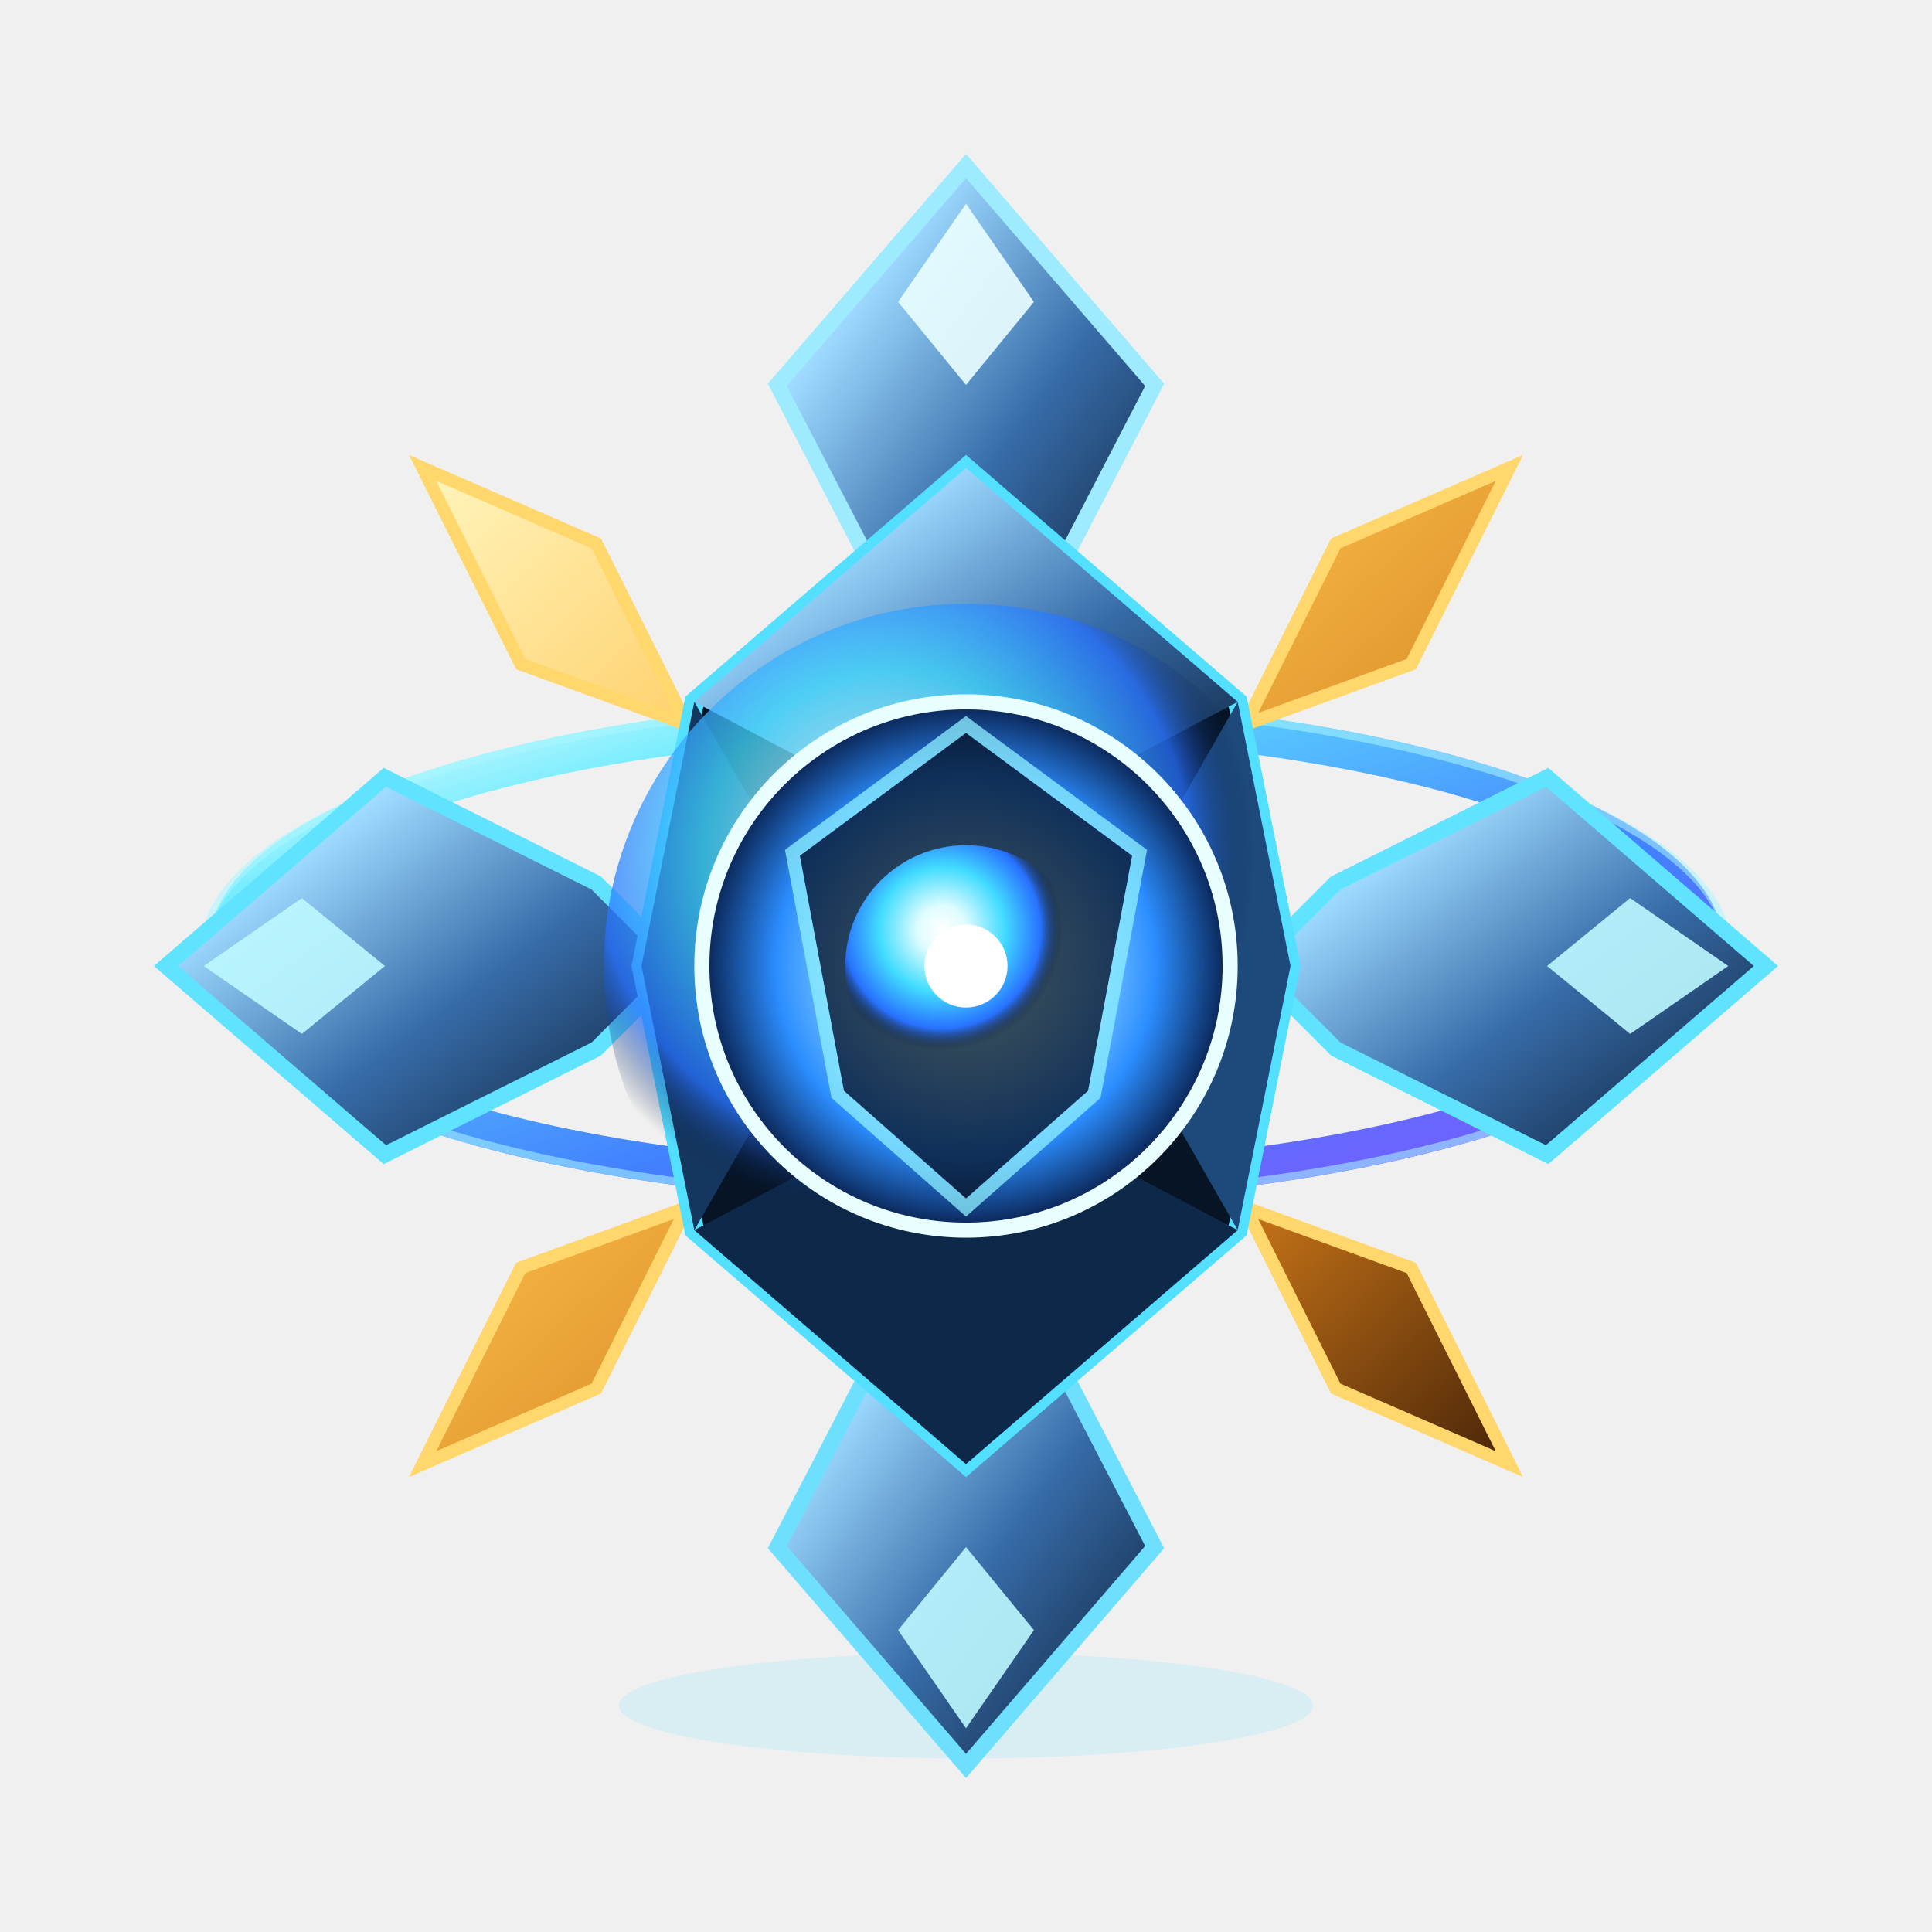
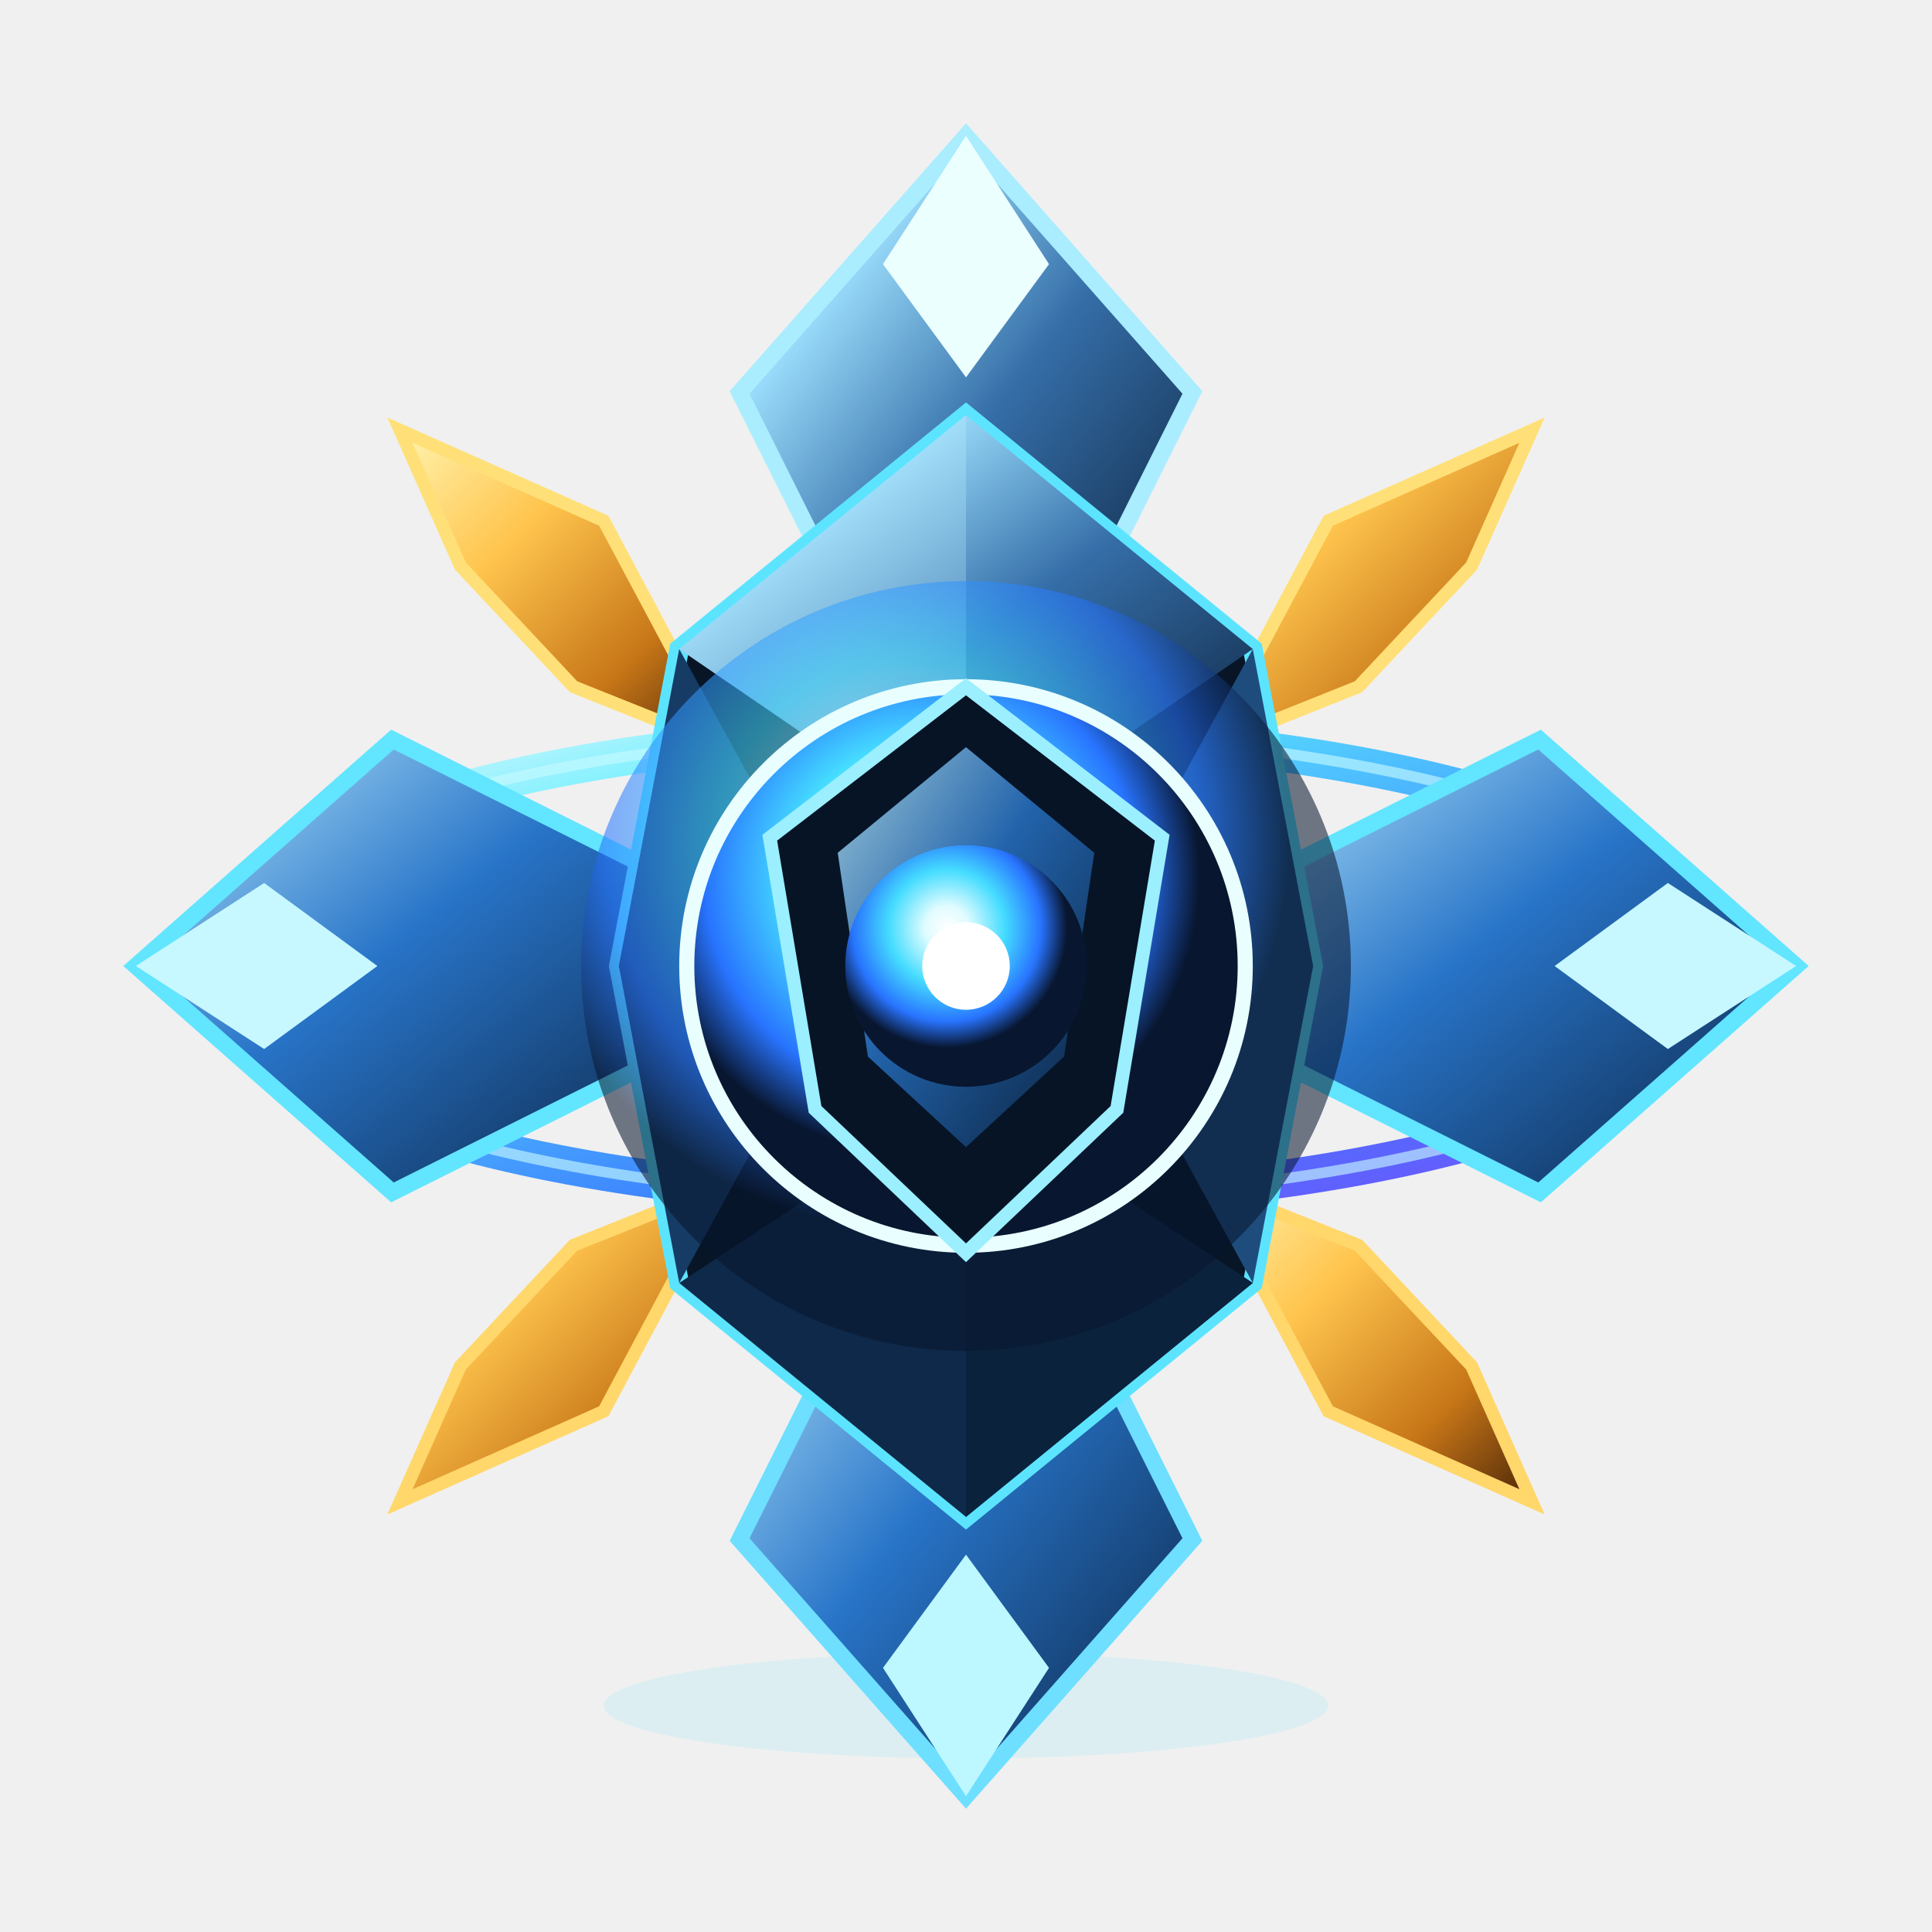
<svg xmlns="http://www.w3.org/2000/svg" viewBox="0 0 256 256">
  <defs>
-     <radialGradient id="c" cx=".4" cy=".35">
+     <radialGradient id="core" cx=".42" cy=".34">
      <stop stop-color="#fff" />
-       <stop offset=".2" stop-color="#dffcff" />
-       <stop offset=".52" stop-color="#42dcff" />
-       <stop offset=".82" stop-color="#2871ff" />
-       <stop offset="1" stop-color="#08172f" stop-opacity="0" />
+       <stop offset=".18" stop-color="#dffcff" />
+       <stop offset=".48" stop-color="#45dcff" />
+       <stop offset=".78" stop-color="#2874ff" />
+       <stop offset="1" stop-color="#08162f" />
    </radialGradient>
-     <radialGradient id="ci">
-       <stop stop-color="#fff" />
-       <stop offset=".28" stop-color="#bdf7ff" />
-       <stop offset=".72" stop-color="#2b8dff" />
-       <stop offset="1" stop-color="#09204d" />
-     </radialGradient>
-     <linearGradient id="f" x2="1" y2="1">
-       <stop stop-color="#f2fcff" />
-       <stop offset=".24" stop-color="#9dd9ff" />
-       <stop offset=".58" stop-color="#376ca8" />
-       <stop offset="1" stop-color="#09182e" />
+     <linearGradient id="ice" x1="0" y1="0" x2="1" y2="1">
+       <stop stop-color="#f4fdff" />
+       <stop offset=".22" stop-color="#9fe2ff" />
+       <stop offset=".52" stop-color="#356ea8" />
+       <stop offset="1" stop-color="#07172d" />
    </linearGradient>
-     <linearGradient id="g" x2="1" y2="1">
-       <stop stop-color="#fff5bd" />
-       <stop offset=".35" stop-color="#ffc24d" />
-       <stop offset=".75" stop-color="#c87518" />
+     <linearGradient id="ice2" x1="0" y1="0" x2="1" y2="1">
+       <stop stop-color="#bdeeff" />
+       <stop offset=".45" stop-color="#2874c8" />
+       <stop offset="1" stop-color="#0b2240" />
+     </linearGradient>
+     <linearGradient id="gold" x1="0" y1="0" x2="1" y2="1">
+       <stop stop-color="#fff4b0" />
+       <stop offset=".34" stop-color="#ffc54e" />
+       <stop offset=".72" stop-color="#c77617" />
      <stop offset="1" stop-color="#4a2508" />
    </linearGradient>
-     <linearGradient id="r" x2="1" y2="1">
-       <stop stop-color="#fff" />
-       <stop offset=".22" stop-color="#57eaff" />
-       <stop offset=".62" stop-color="#3377ff" />
-       <stop offset="1" stop-color="#7b45ff" />
+     <linearGradient id="ring" x1="0" y1="0" x2="1" y2="1">
+       <stop stop-color="#ffffff" />
+       <stop offset=".25" stop-color="#56ecff" />
+       <stop offset=".68" stop-color="#3478ff" />
+       <stop offset="1" stop-color="#7a45ff" />
    </linearGradient>
  </defs>
-   <ellipse cx="128" cy="226" rx="46" ry="7" fill="#27dfff" opacity=".12" />
-   <g transform="rotate(0 128 128)">
-     <ellipse cx="128" cy="126" rx="98" ry="31" fill="none" stroke="url(#r)" stroke-width="5" opacity=".92" />
-     <ellipse cx="128" cy="126" rx="101" ry="33" fill="none" stroke="#aaf6ff" opacity=".55" />
-   </g>
-   <g transform="rotate(0 128 128)">
-     <path d="M128 22 153 51 139 78 128 89 117 78 103 51Z" fill="url(#f)" stroke="#9eeaff" stroke-width="2.1" />
-     <path d="M128 234 103 205 117 178 128 167 139 178 153 205Z" fill="url(#f)" stroke="#6fdfff" stroke-width="2.1" />
-     <path d="M22 128 51 103 79 117 90 128 79 139 51 153Z" fill="url(#f)" stroke="#5fe3ff" stroke-width="2.1" />
-     <path d="M234 128 205 103 177 117 166 128 177 139 205 153Z" fill="url(#f)" stroke="#5fe3ff" stroke-width="2.1" />
-     <path d="M56 62 79 72 91 96 69 88Z M200 62 177 72 165 96 187 88Z M56 194 79 184 91 160 69 168Z M200 194 177 184 165 160 187 168Z" fill="url(#g)" stroke="#ffd76c" stroke-width="1.7" />
-     <path d="M128 62 164 93 171 128 164 163 128 194 92 163 85 128 92 93Z" fill="#061426" stroke="#53dfff" stroke-width="2.6" />
-     <path d="M128 62 164 93 128 112 92 93Z" fill="url(#f)" />
-     <path d="M92 93 112 128 92 163 85 128Z" fill="#15375f" />
-     <path d="M164 93 171 128 164 163 144 128Z" fill="#1d4a7b" />
-     <path d="M92 163 128 144 164 163 128 194Z" fill="#0d2848" />
-   </g>
-   <g transform="scale(1)" transform-origin="128px 128px">
-     <circle cx="128" cy="128" r="48" fill="url(#c)" opacity=".74" />
-     <circle cx="128" cy="128" r="35" fill="url(#ci)" stroke="#e9ffff" stroke-width="2" />
-     <path d="M128 96 151 113 145 145 128 160 111 145 105 113Z" fill="#061326" opacity=".76" stroke="#8defff" stroke-width="1.8" />
-     <circle cx="128" cy="128" r="16" fill="url(#c)" />
-     <circle cx="128" cy="128" r="5.5" fill="#fff" />
-   </g>
-   <g opacity=".9">
-     <path d="M128 27 137 40 128 51 119 40Z" fill="#eaffff" />
-     <path d="M229 128 216 137 205 128 216 119Z" fill="#bdf8ff" />
-     <path d="M128 229 119 216 128 205 137 216Z" fill="#bdf8ff" />
-     <path d="M27 128 40 119 51 128 40 137Z" fill="#bdf8ff" />
-   </g>
+   <ellipse cx="128" cy="226" rx="48" ry="7" fill="#28dfff" opacity=".10" />
+   <ellipse cx="128" cy="128" rx="101" ry="31" fill="none" stroke="url(#ring)" stroke-width="5" opacity=".96" />
+   <ellipse cx="128" cy="128" rx="101" ry="31" fill="none" stroke="#c6faff" stroke-width="1.4" opacity=".62" />
+   <path d="M128 18 158 52 142 84 128 94 114 84 98 52Z" fill="url(#ice)" stroke="#a9edff" stroke-width="2.2" />
+   <path d="M128 238 98 204 114 172 128 162 142 172 158 204Z" fill="url(#ice2)" stroke="#6edfff" stroke-width="2.2" />
+   <path d="M18 128 52 98 84 114 94 128 84 142 52 158Z" fill="url(#ice2)" stroke="#62e5ff" stroke-width="2.2" />
+   <path d="M238 128 204 98 172 114 162 128 172 142 204 158Z" fill="url(#ice2)" stroke="#62e5ff" stroke-width="2.2" />
+   <path d="M53 57 80 69 96 99 76 91 61 75Z" fill="url(#gold)" stroke="#ffe078" stroke-width="1.7" />
+   <path d="M203 57 176 69 160 99 180 91 195 75Z" fill="url(#gold)" stroke="#ffe078" stroke-width="1.7" />
+   <path d="M53 199 80 187 96 157 76 165 61 181Z" fill="url(#gold)" stroke="#ffd76b" stroke-width="1.7" />
+   <path d="M203 199 176 187 160 157 180 165 195 181Z" fill="url(#gold)" stroke="#ffd76b" stroke-width="1.7" />
+   <path d="M128 55 166 86 174 128 166 170 128 201 90 170 82 128 90 86Z" fill="#071526" stroke="#5ce4ff" stroke-width="2.6" />
+   <path d="M128 55 166 86 128 112 90 86Z" fill="url(#ice)" />
+   <path d="M90 86 113 128 90 170 82 128Z" fill="#163b65" />
+   <path d="M166 86 174 128 166 170 143 128Z" fill="#1e4d7d" />
+   <path d="M90 170 128 145 166 170 128 201Z" fill="#0e2949" />
+   <path d="M128 55 128 112 90 86Z" fill="#c3efff" opacity=".28" />
+   <path d="M128 201 128 145 166 170Z" fill="#0a2039" opacity=".72" />
+   <circle cx="128" cy="128" r="51" fill="url(#core)" opacity=".56" />
+   <circle cx="128" cy="128" r="37" fill="url(#core)" stroke="#e9ffff" stroke-width="2" />
+   <path d="M128 91 154 111 148 147 128 166 108 147 102 111Z" fill="#061426" stroke="#9befff" stroke-width="1.8" />
+   <path d="M128 99 145 113 141 140 128 152 115 140 111 113Z" fill="url(#ice2)" opacity=".82" />
+   <circle cx="128" cy="128" r="16" fill="url(#core)" />
+   <circle cx="128" cy="128" r="5.8" fill="#fff" />
+   <path d="M128 18 139 35 128 50 117 35Z" fill="#ecffff" />
+   <path d="M238 128 221 139 206 128 221 117Z" fill="#c7f8ff" />
+   <path d="M128 238 117 221 128 206 139 221Z" fill="#bdf7ff" />
+   <path d="M18 128 35 117 50 128 35 139Z" fill="#c7f8ff" />
</svg>
